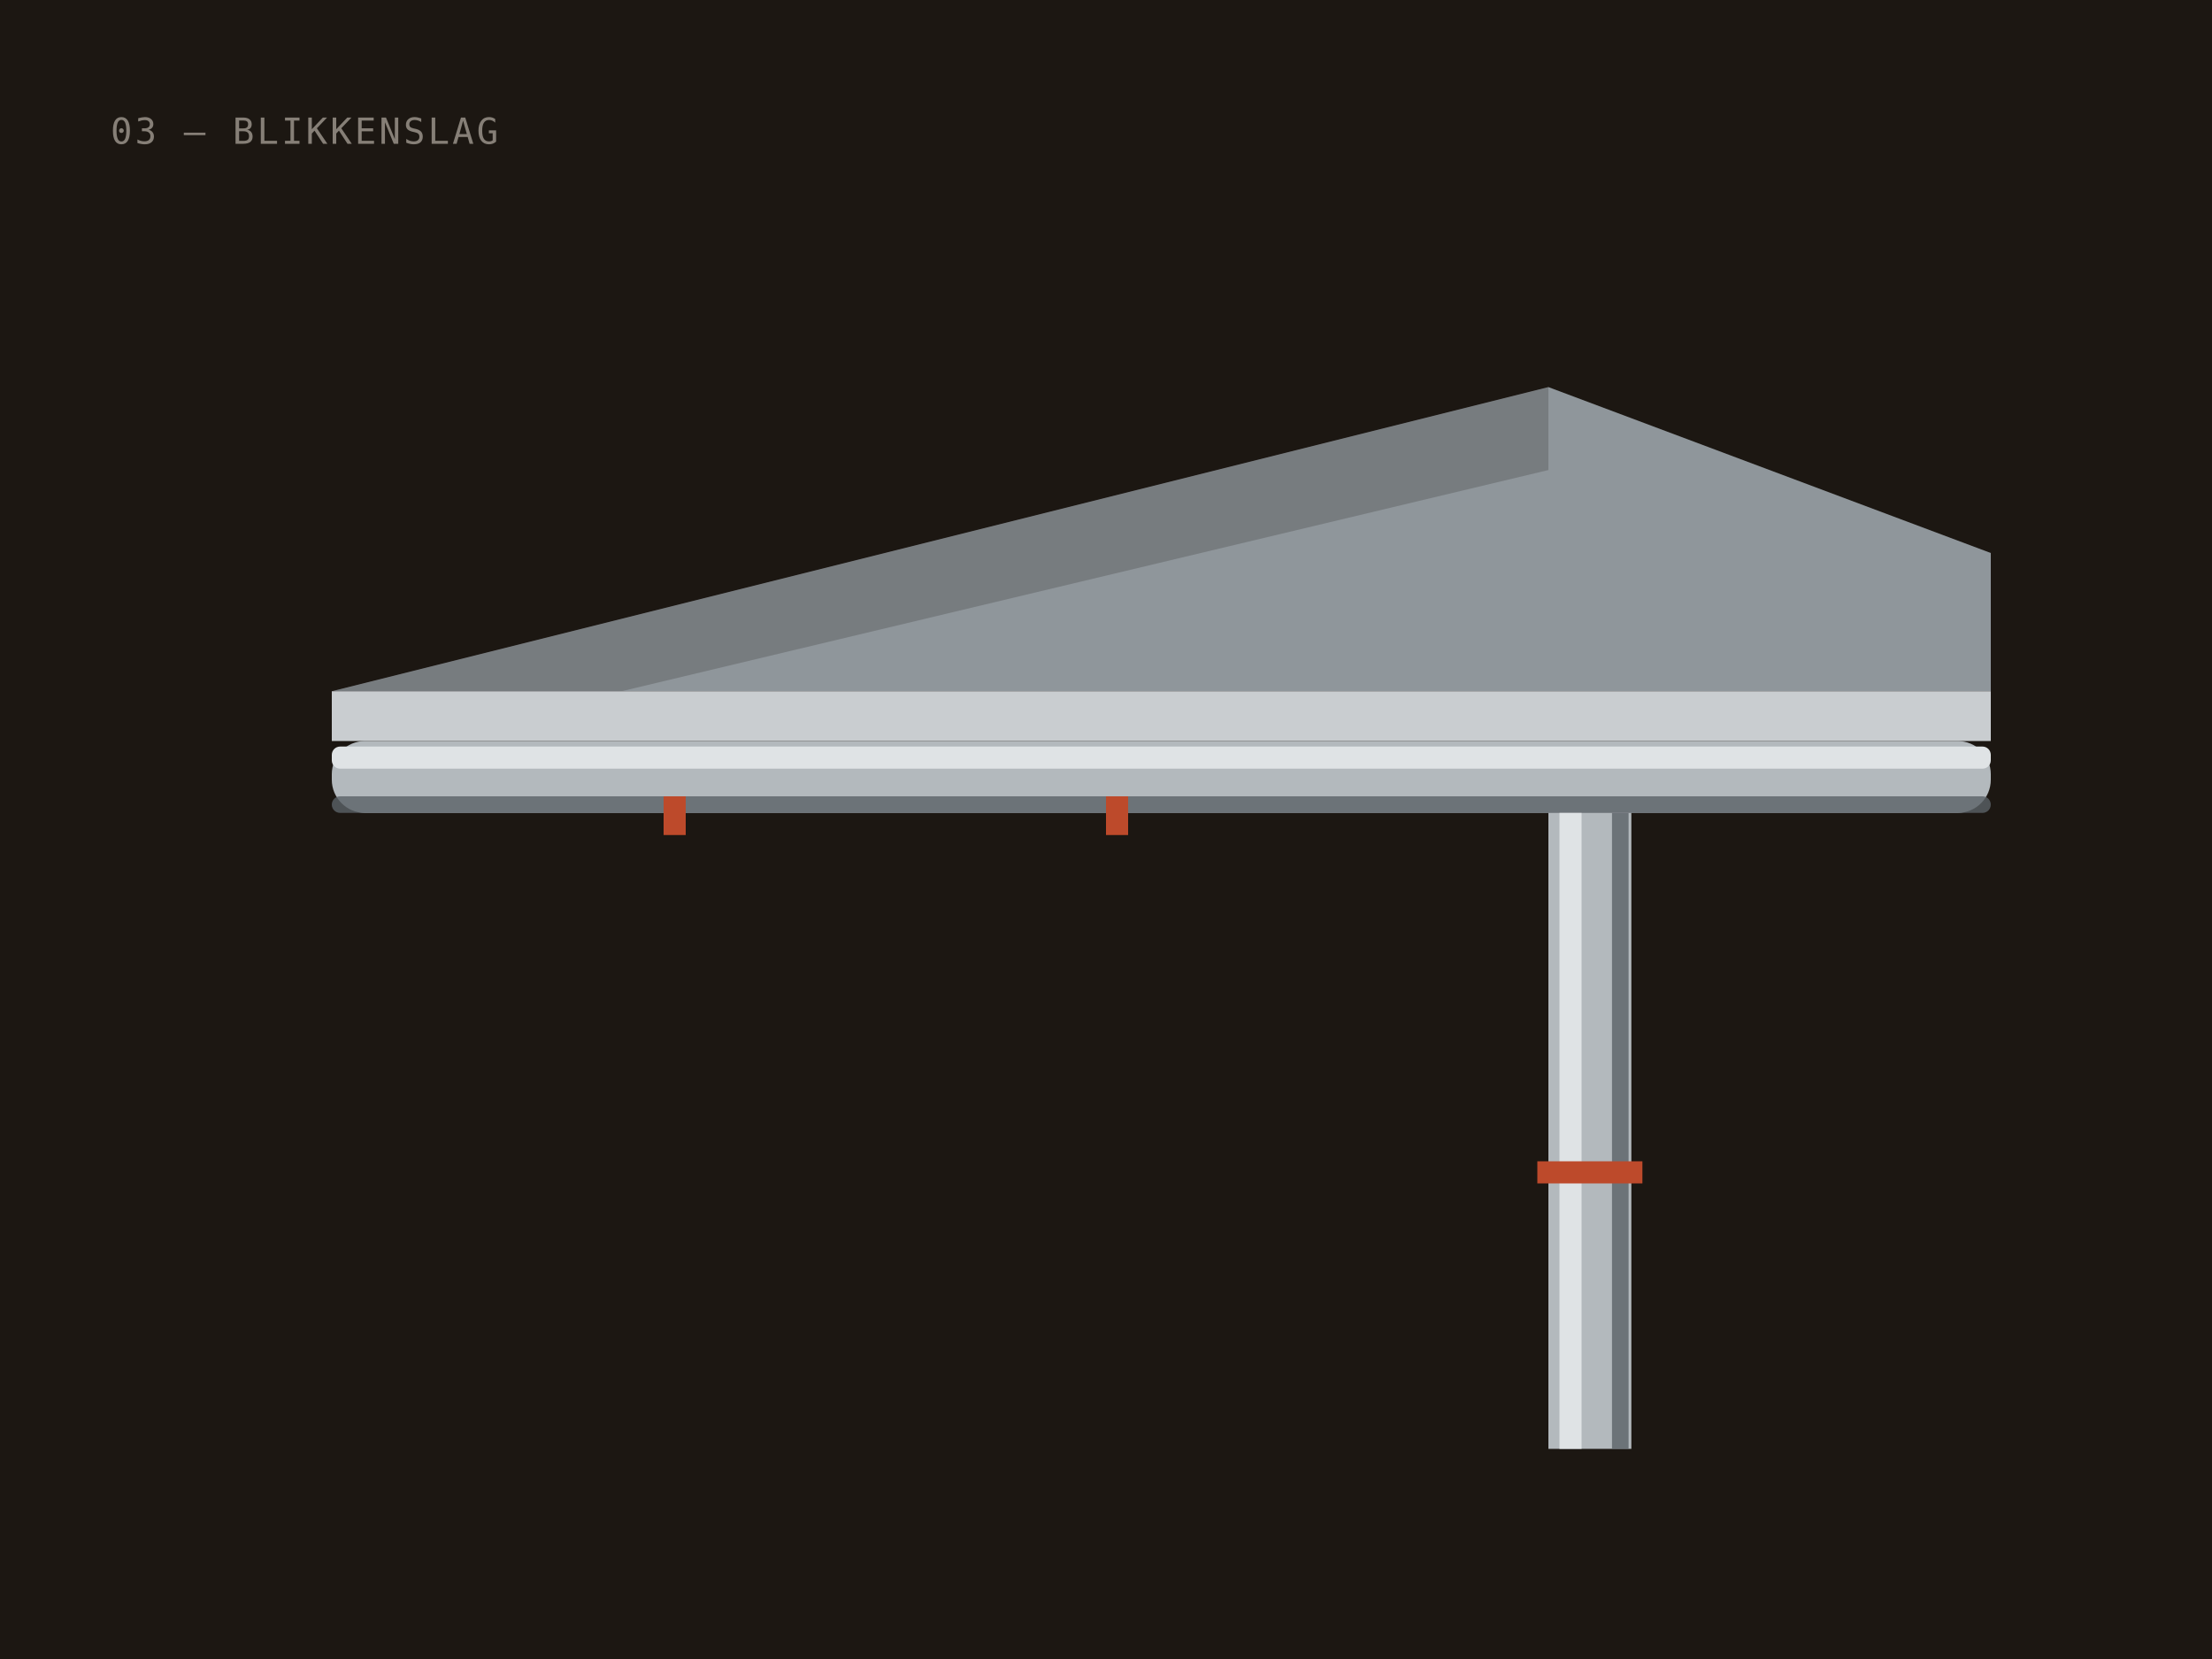
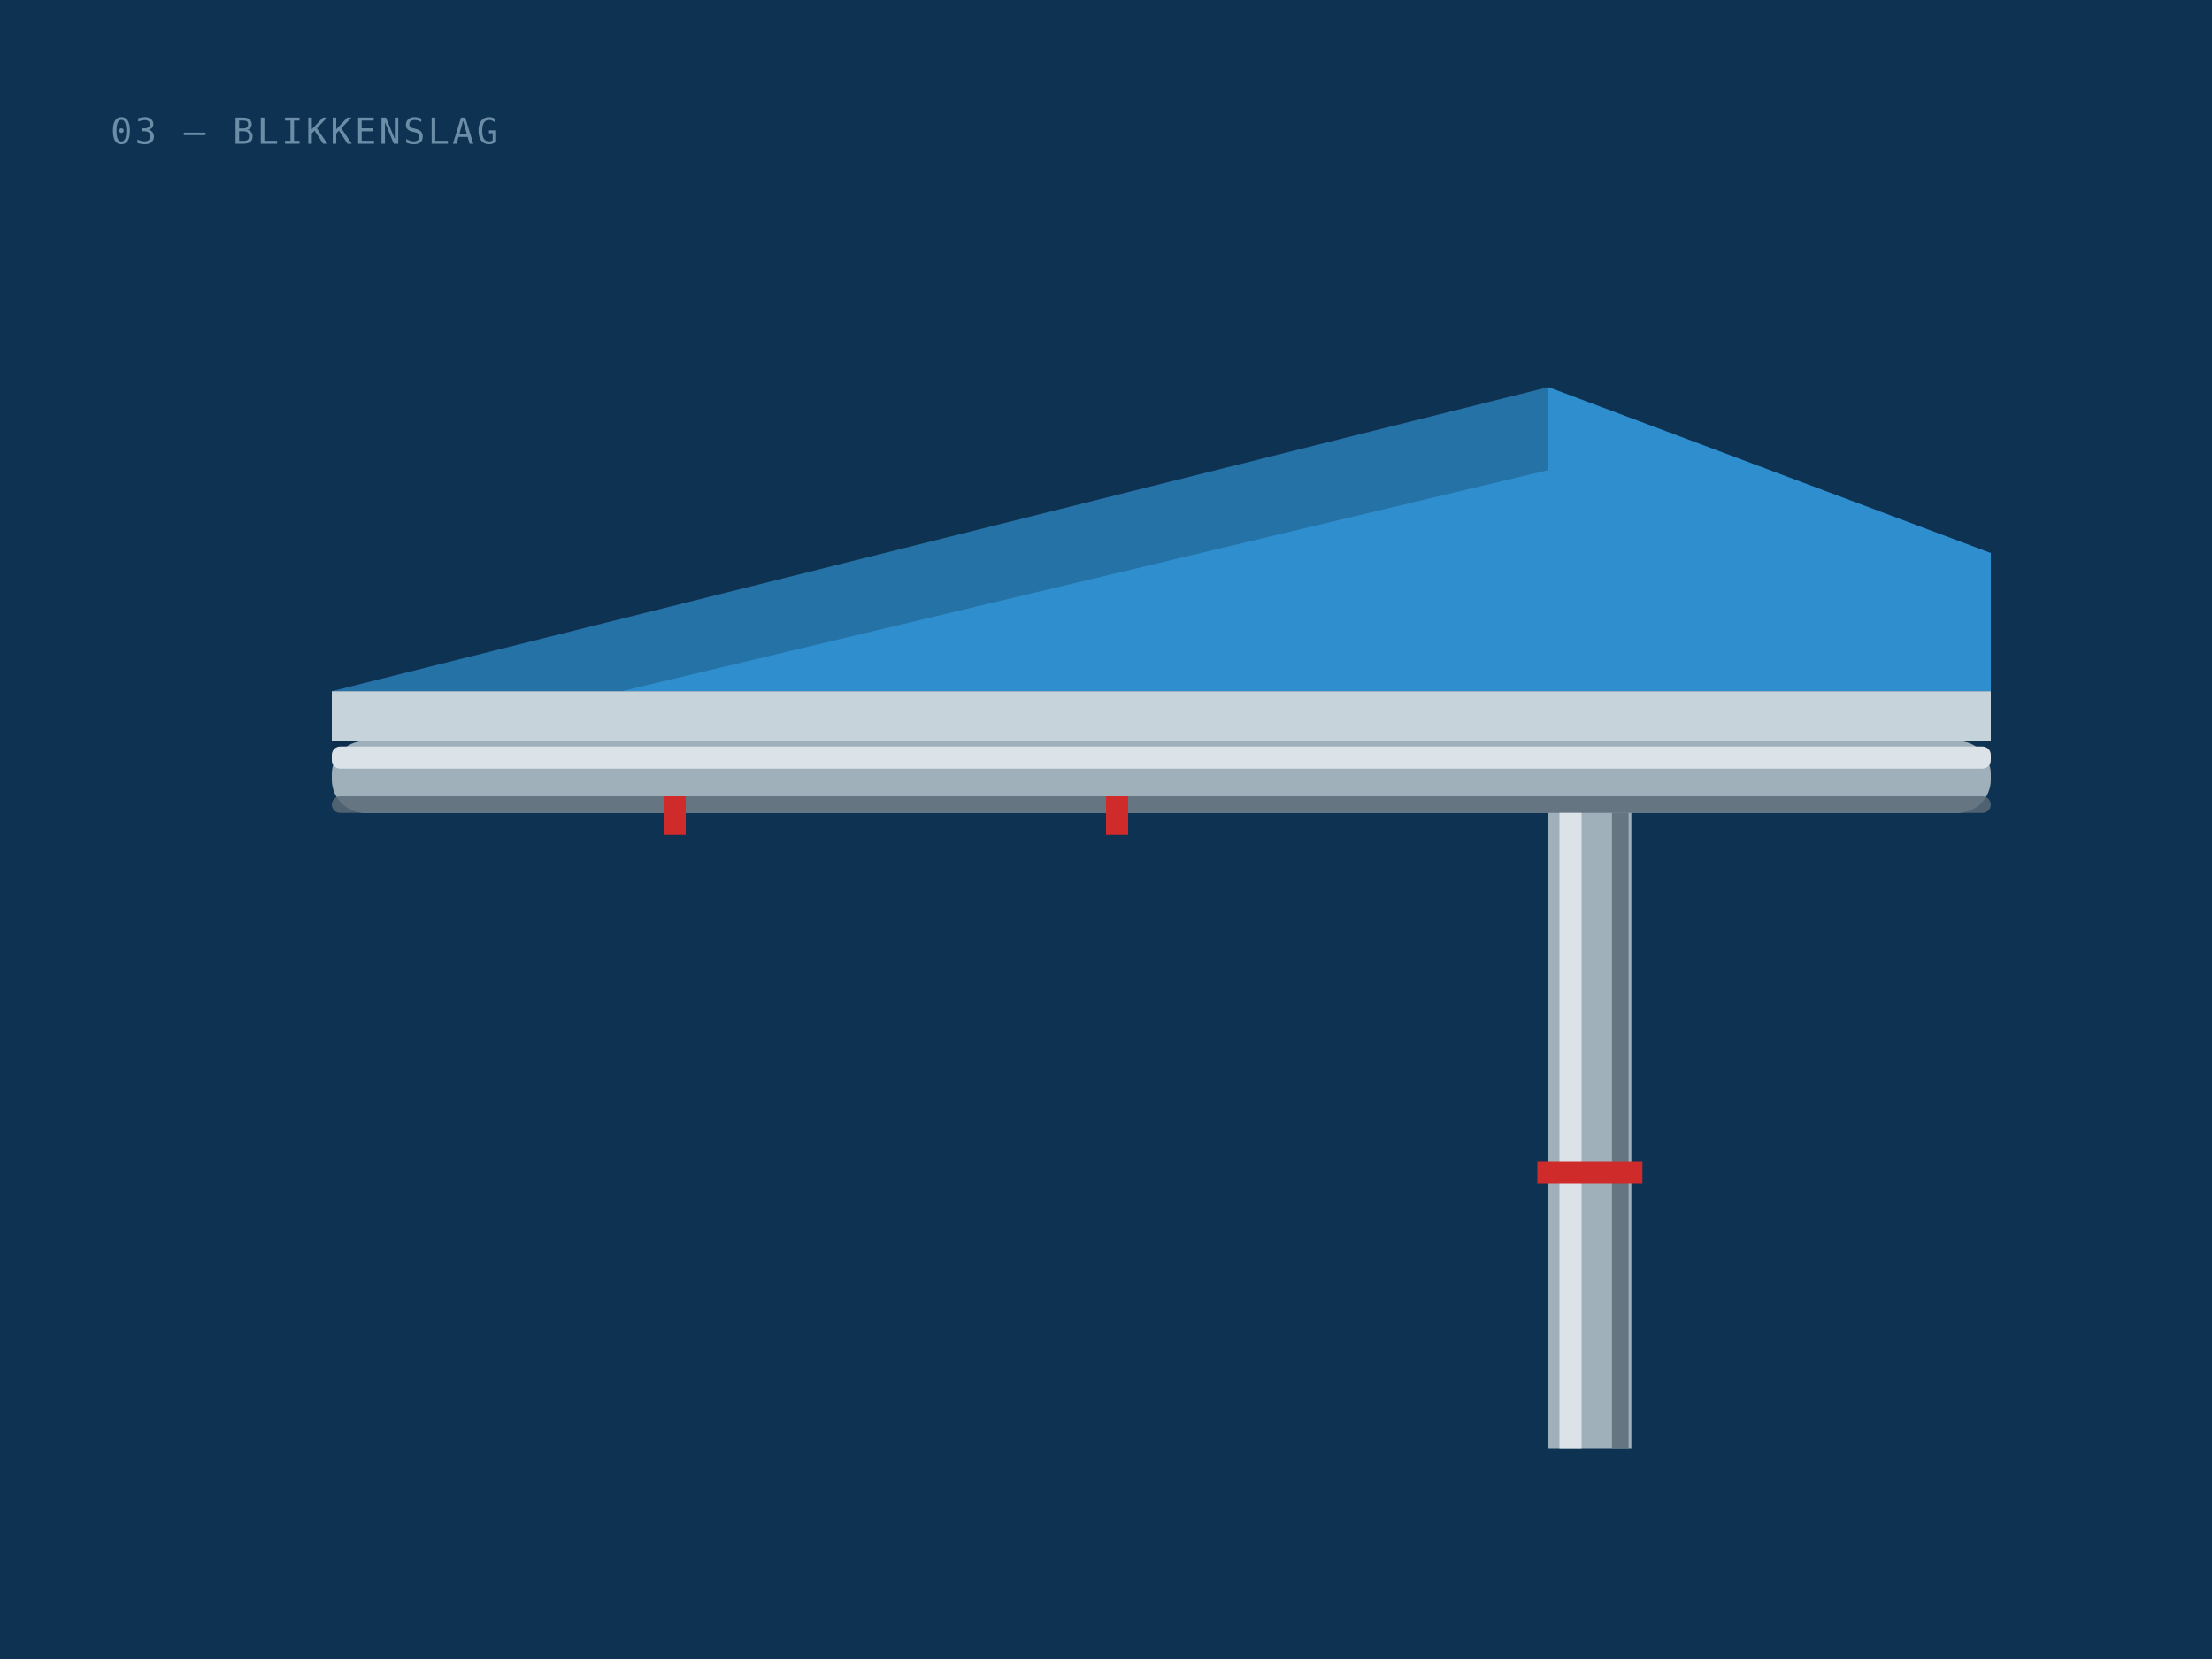
<svg xmlns="http://www.w3.org/2000/svg" width="800" height="600" viewBox="0 0 800 600" role="img" aria-label="Grafikk: blikkenslag, takrenner og nedløp">
-   <rect width="800" height="600" fill="#1c1712" />
-   <g font-family="ui-monospace, monospace" font-size="13" letter-spacing="1" fill="#efe8db" opacity="0.5">
+   <rect width="800" height="600" fill="#0e3252" />
+   <g font-family="ui-monospace, monospace" font-size="13" letter-spacing="1" fill="#a9c9df" opacity="0.6">
    <text x="40" y="52">03 — BLIKKENSLAG</text>
  </g>
-   <path d="M120 250 L560 140 L720 200 L720 250 Z" fill="#8f969b" />
-   <path d="M120 250 L560 140 L560 170 L120 275 Z" fill="#181310" opacity="0.2" />
-   <rect x="120" y="250" width="600" height="18" fill="#c9cdd0" />
-   <rect x="120" y="268" width="600" height="26" rx="12" fill="#b3b9bd" />
-   <rect x="120" y="270" width="600" height="8" rx="3" fill="#dfe3e5" />
-   <rect x="120" y="288" width="600" height="6" rx="3" fill="#5a6167" opacity="0.8" />
-   <rect x="560" y="294" width="30" height="230" fill="#b3b9bd" />
-   <rect x="564" y="294" width="8" height="230" fill="#dfe3e5" />
-   <rect x="583" y="294" width="6" height="230" fill="#5a6167" opacity="0.8" />
-   <g fill="#bd4a2b">
+   <path d="M120 250 L560 140 L720 200 L720 250 Z" fill="#2f8fce" />
+   <path d="M120 250 L560 140 L560 170 L120 275 Z" fill="#0a2740" opacity="0.28" />
+   <rect x="120" y="250" width="600" height="18" fill="#c7d3da" />
+   <rect x="120" y="268" width="600" height="26" rx="12" fill="#9fb0bb" />
+   <rect x="120" y="270" width="600" height="8" rx="3" fill="#dbe3e8" />
+   <rect x="120" y="288" width="600" height="6" rx="3" fill="#5a6b78" opacity="0.85" />
+   <rect x="560" y="294" width="30" height="230" fill="#9fb0bb" />
+   <rect x="564" y="294" width="8" height="230" fill="#dbe3e8" />
+   <rect x="583" y="294" width="6" height="230" fill="#5a6b78" opacity="0.85" />
+   <g fill="#cf2b2b">
    <rect x="240" y="288" width="8" height="14" />
    <rect x="400" y="288" width="8" height="14" />
    <rect x="556" y="420" width="38" height="8" />
  </g>
</svg>
